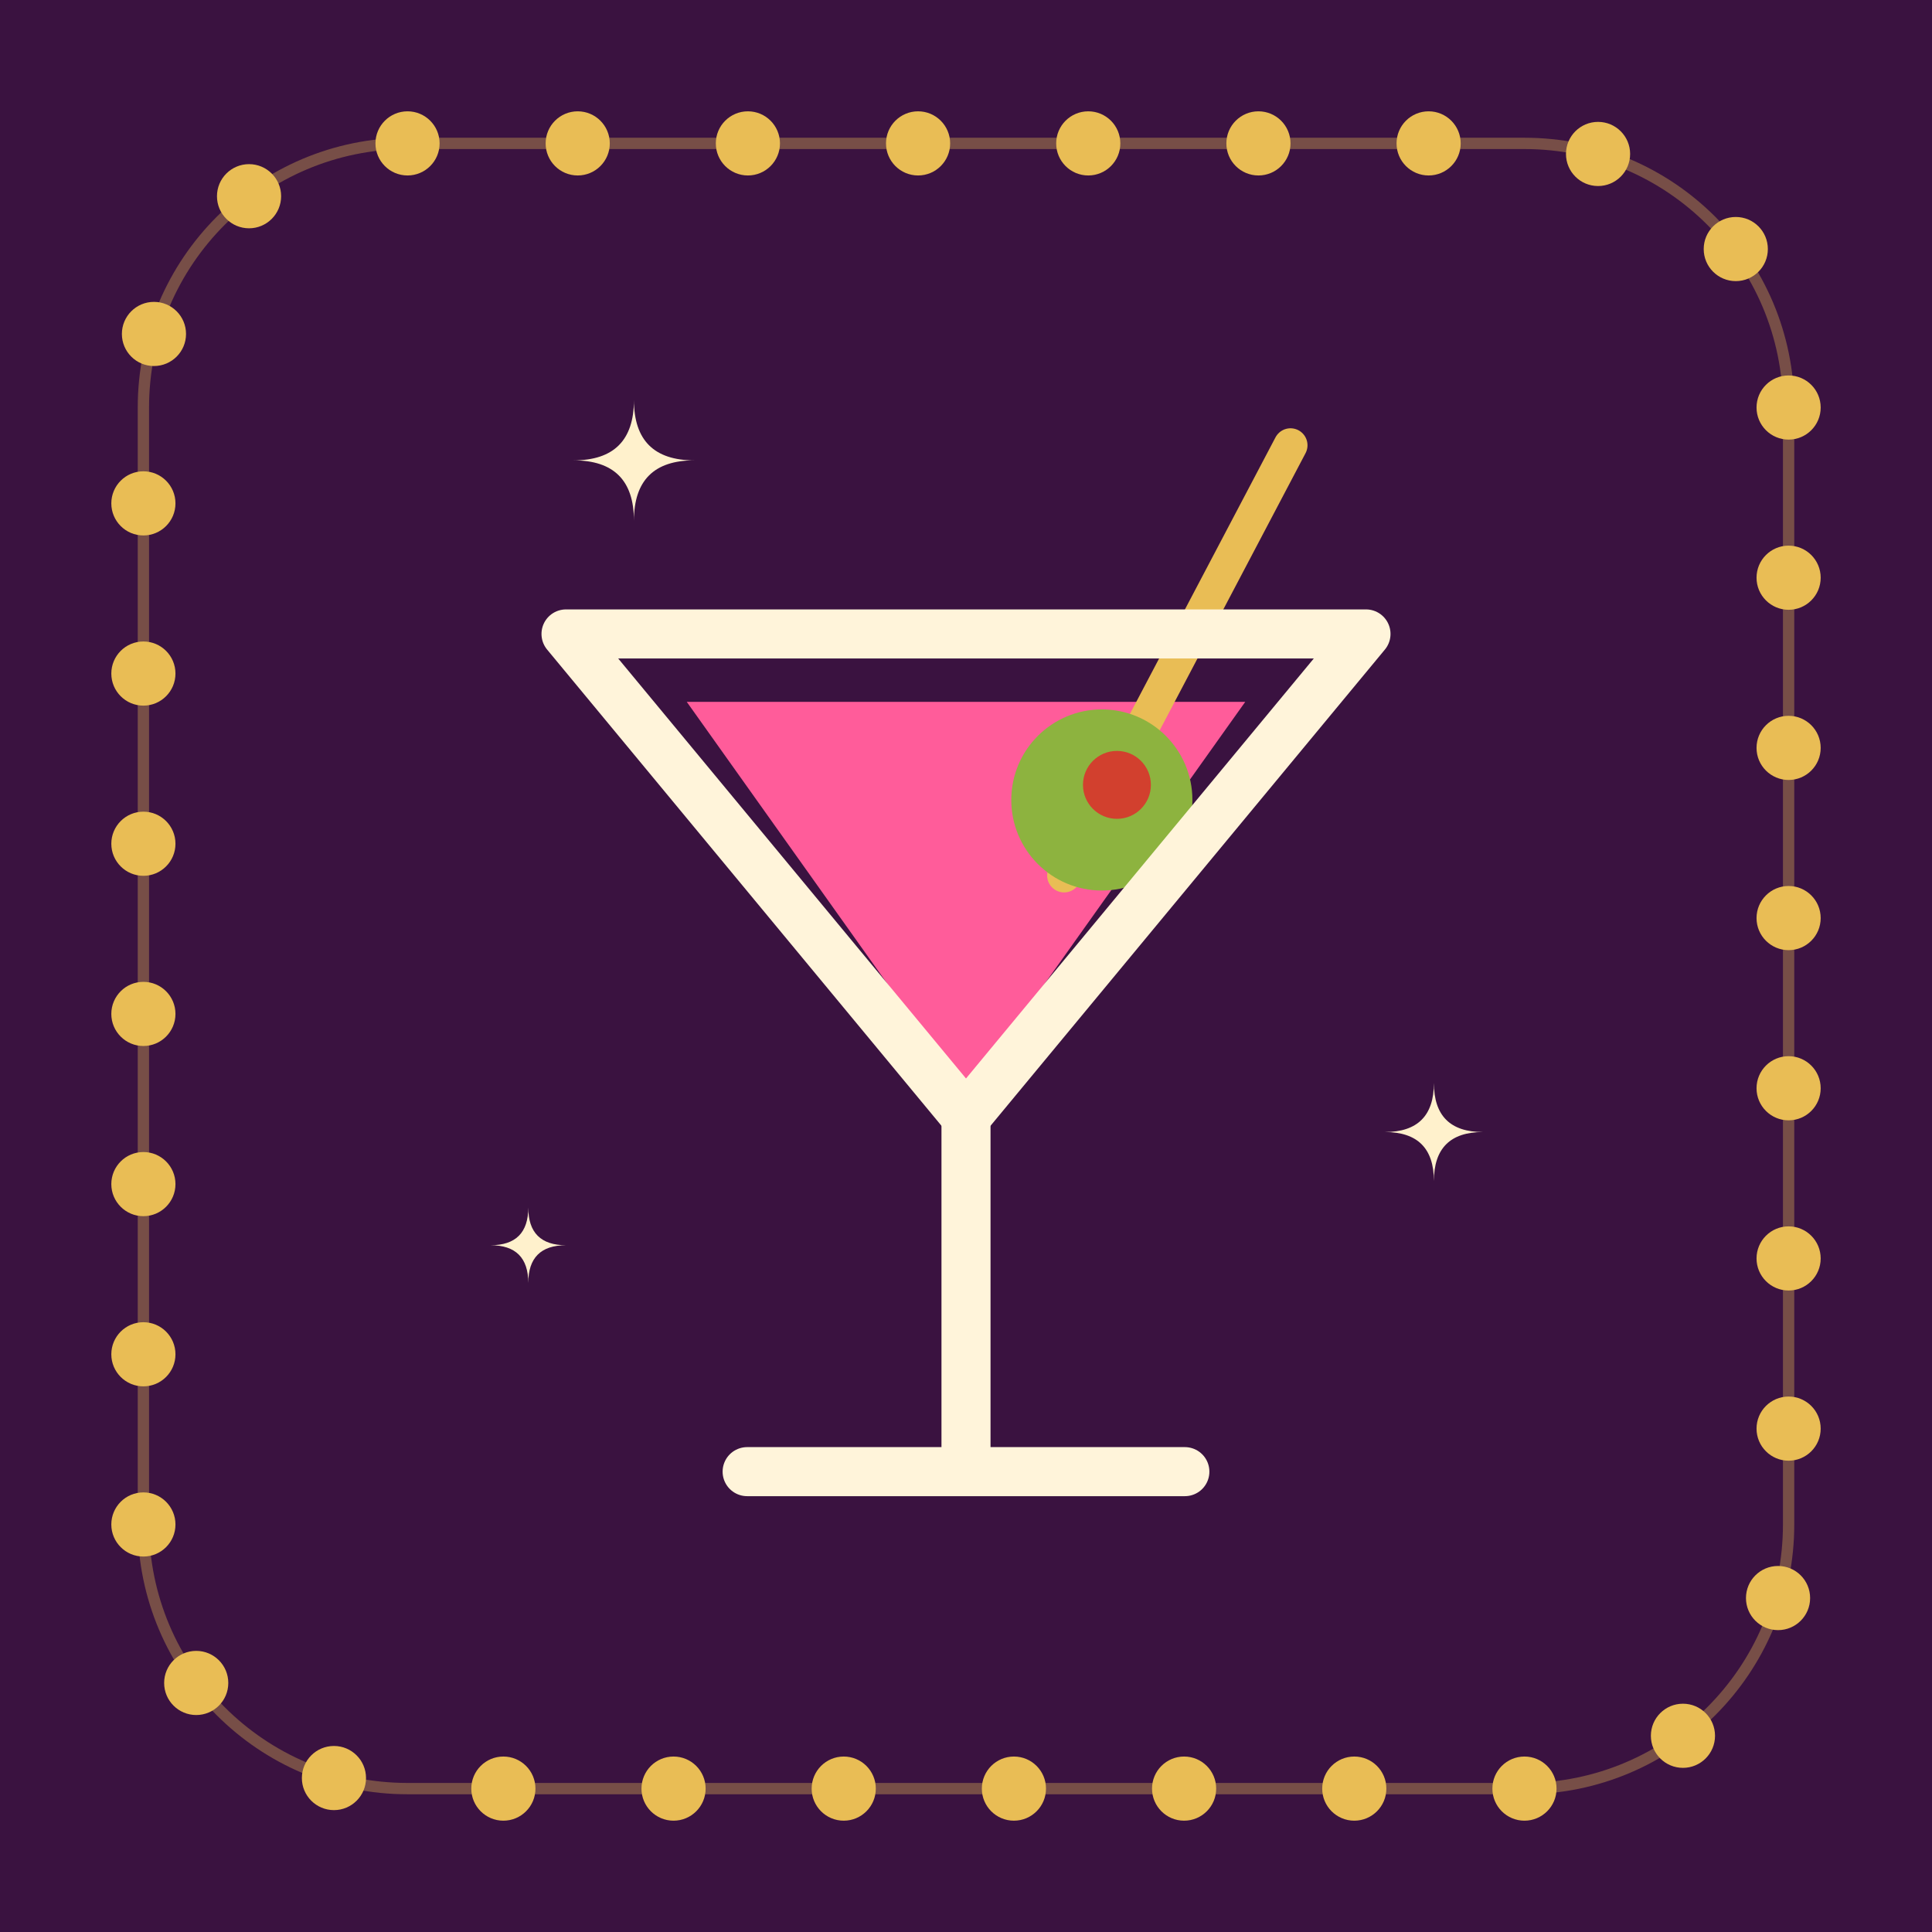
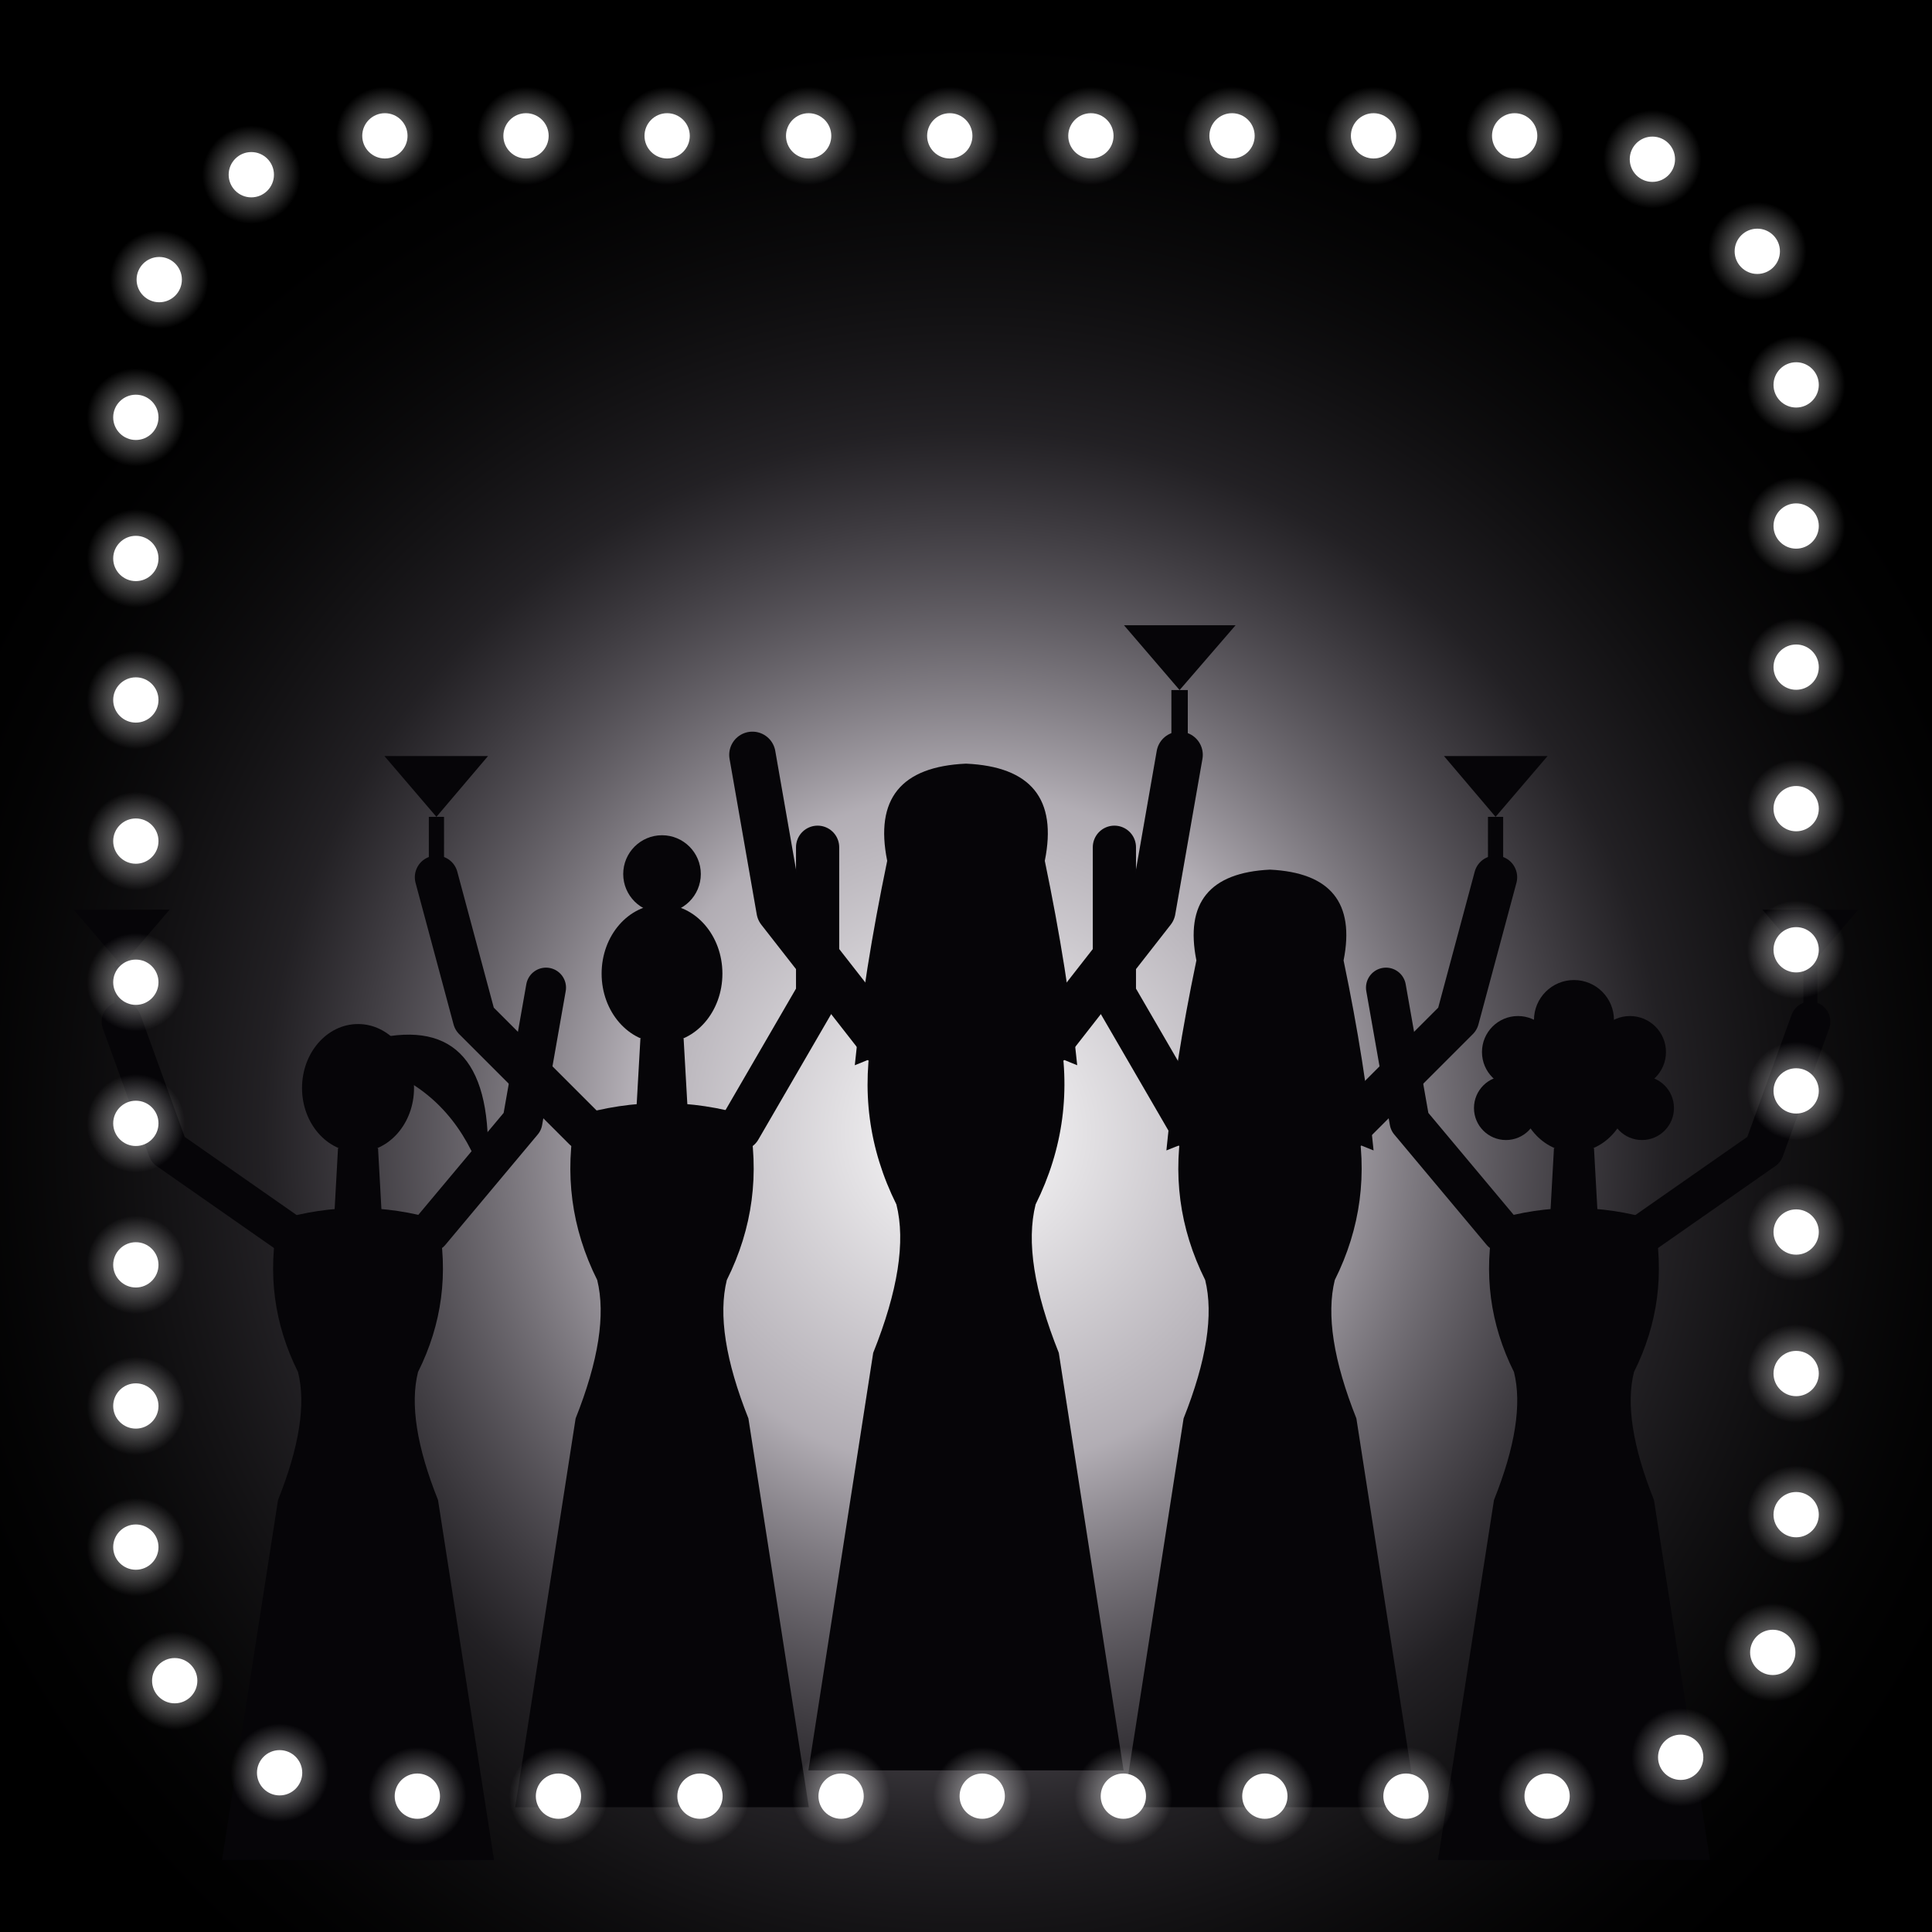
<svg xmlns="http://www.w3.org/2000/svg" viewBox="0 0 512 512">
-   <rect width="512" height="512" fill="#3A1240" />
-   <rect x="38" y="38" width="436" height="436" rx="70" fill="none" stroke="#E9BD55" stroke-opacity=".35" stroke-width="3" />
-   <circle cx="108.0" cy="38.0" r="8.5" fill="#E9BD55" />
-   <circle cx="153.1" cy="38.0" r="8.5" fill="#E9BD55" />
-   <circle cx="198.2" cy="38.0" r="8.5" fill="#E9BD55" />
-   <circle cx="243.3" cy="38.0" r="8.5" fill="#E9BD55" />
-   <circle cx="288.4" cy="38.0" r="8.5" fill="#E9BD55" />
-   <circle cx="333.5" cy="38.0" r="8.5" fill="#E9BD55" />
-   <circle cx="378.6" cy="38.0" r="8.5" fill="#E9BD55" />
-   <circle cx="423.5" cy="40.8" r="8.5" fill="#E9BD55" />
-   <circle cx="460.0" cy="66.0" r="8.5" fill="#E9BD55" />
-   <circle cx="474.0" cy="108.0" r="8.5" fill="#E9BD55" />
-   <circle cx="474.0" cy="153.1" r="8.5" fill="#E9BD55" />
-   <circle cx="474.0" cy="198.2" r="8.5" fill="#E9BD55" />
-   <circle cx="474.0" cy="243.3" r="8.5" fill="#E9BD55" />
-   <circle cx="474.0" cy="288.4" r="8.5" fill="#E9BD55" />
-   <circle cx="474.0" cy="333.5" r="8.5" fill="#E9BD55" />
-   <circle cx="474.0" cy="378.6" r="8.5" fill="#E9BD55" />
-   <circle cx="471.2" cy="423.5" r="8.5" fill="#E9BD55" />
-   <circle cx="446.0" cy="460.0" r="8.5" fill="#E9BD55" />
-   <circle cx="404.0" cy="474.0" r="8.5" fill="#E9BD55" />
-   <circle cx="358.9" cy="474.0" r="8.5" fill="#E9BD55" />
-   <circle cx="313.8" cy="474.0" r="8.5" fill="#E9BD55" />
-   <circle cx="268.7" cy="474.0" r="8.5" fill="#E9BD55" />
-   <circle cx="223.6" cy="474.0" r="8.5" fill="#E9BD55" />
-   <circle cx="178.5" cy="474.0" r="8.5" fill="#E9BD55" />
-   <circle cx="133.4" cy="474.0" r="8.5" fill="#E9BD55" />
-   <circle cx="88.5" cy="471.2" r="8.5" fill="#E9BD55" />
-   <circle cx="52.0" cy="446.0" r="8.5" fill="#E9BD55" />
-   <circle cx="38.0" cy="404.0" r="8.5" fill="#E9BD55" />
-   <circle cx="38.0" cy="358.9" r="8.5" fill="#E9BD55" />
-   <circle cx="38.0" cy="313.8" r="8.5" fill="#E9BD55" />
-   <circle cx="38.0" cy="268.7" r="8.5" fill="#E9BD55" />
-   <circle cx="38.0" cy="223.6" r="8.5" fill="#E9BD55" />
-   <circle cx="38.0" cy="178.5" r="8.5" fill="#E9BD55" />
-   <circle cx="38.0" cy="133.4" r="8.5" fill="#E9BD55" />
-   <circle cx="40.8" cy="88.5" r="8.5" fill="#E9BD55" />
-   <circle cx="66.0" cy="52.0" r="8.5" fill="#E9BD55" />
-   <polygon points="182,186 330,186 256,290" fill="#FF5C9A" />
-   <line x1="342" y1="118" x2="282" y2="232" stroke="#E9BD55" stroke-width="9" stroke-linecap="round" />
-   <circle cx="292" cy="212" r="24" fill="#8DB33F" />
-   <circle cx="296" cy="208" r="9" fill="#D2402E" />
-   <polygon points="150,168 362,168 256,296" fill="none" stroke="#FFF4DA" stroke-width="13" stroke-linejoin="round" />
-   <line x1="256" y1="296" x2="256" y2="384" stroke="#FFF4DA" stroke-width="13" stroke-linecap="round" />
-   <line x1="198" y1="390" x2="314" y2="390" stroke="#FFF4DA" stroke-width="13" stroke-linecap="round" />
-   <path d="M168 106 Q168 122 184 122 Q168 122 168 138 Q168 122 152 122 Q168 122 168 106Z" fill="#FFF1CC" />
-   <path d="M380 287 Q380 300 393 300 Q380 300 380 313 Q380 300 367 300 Q380 300 380 287Z" fill="#FFF1CC" />
-   <path d="M140 320 Q140 330 150 330 Q140 330 140 340 Q140 330 130 330 Q140 330 140 320Z" fill="#FFF1CC" />
+   <defs>
+     <radialGradient id="spot" cx="256" cy="300" r="300" gradientUnits="userSpaceOnUse">
+       <stop offset="0" stop-color="#FFFFFF" />
+       <stop offset=".3" stop-color="#EDE7F0" stop-opacity=".75" />
+       <stop offset=".62" stop-color="#9C93A3" stop-opacity=".22" />
+       <stop offset="1" stop-color="#000" stop-opacity="0" />
+     </radialGradient>
+     <radialGradient id="bglow">
+       <stop offset="0" stop-color="#FFFFFF" stop-opacity=".6" />
+       <stop offset="1" stop-color="#FFFFFF" stop-opacity="0" />
+     </radialGradient>
+   </defs>
+   <rect width="512" height="512" fill="#000" />
+   <rect width="512" height="512" fill="url(#spot)" />
+   <g transform="translate(256 512) scale(1.06) translate(-256 -548)">
+     <path d="M84.0,370.0 Q80.0,390.0 89.0,408.0 Q92.0,420.0 84.0,440.0 L70.0,530.0 L138.0,530.0 L124.0,440.0 Q116.0,420.0 119.0,408.0 Q128.0,390.0 124.0,370.0 Q104.0,364.0 84.0,370.0 Z" fill="#060508" />
+     <path d="M99.0,352.0 L109.0,352.0 L110.0,370.0 L98.0,370.0 Z" fill="#060508" />
+     <path d="M112.0,324.0 Q140.0,320.0 136.0,362.0 Q130.0,342.0 114.0,334.0 Z" fill="#060508" />
+     <ellipse cx="104.0" cy="337.0" rx="14.0" ry="16.0" fill="#060508" />
+     <polyline points="86.0,373.0 56.5,352.4 44.9,320.4" fill="none" stroke="#060508" stroke-width="10.0" stroke-linecap="round" stroke-linejoin="round" />
+     <polygon points="32.9,292.4 56.9,292.4 44.9,306.4" fill="#060508" />
+     <polyline points="44.9,306.4 44.9,317.4" stroke="#060508" stroke-width="3.5" />
+     <polyline points="122.0,373.0 145.1,345.4 151.0,311.9" fill="none" stroke="#060508" stroke-width="10.0" stroke-linecap="round" stroke-linejoin="round" />
+     <path d="M388.0,370.0 Q384.0,390.0 393.0,408.0 Q396.0,420.0 388.0,440.0 L374.0,530.0 L442.0,530.0 L428.0,440.0 Q420.0,420.0 423.0,408.0 Q432.0,390.0 428.0,370.0 Q408.0,364.0 388.0,370.0 Z" fill="#060508" />
+     <path d="M403.0,352.0 L413.0,352.0 L414.0,370.0 L402.0,370.0 Z" fill="#060508" />
+     <circle cx="394.0" cy="328.0" r="9.0" fill="#060508" />
+     <circle cx="422.0" cy="328.0" r="9.0" fill="#060508" />
+     <circle cx="408.0" cy="320.0" r="10.0" fill="#060508" />
+     <circle cx="391.0" cy="342.0" r="8.0" fill="#060508" />
+     <circle cx="425.0" cy="342.0" r="8.0" fill="#060508" />
+     <ellipse cx="408.0" cy="337.0" rx="14.0" ry="16.0" fill="#060508" />
+     <polyline points="390.0,373.0 366.9,345.4 361.0,311.9" fill="none" stroke="#060508" stroke-width="10.0" stroke-linecap="round" stroke-linejoin="round" />
+     <polyline points="426.0,373.0 455.5,352.4 467.1,320.4" fill="none" stroke="#060508" stroke-width="10.0" stroke-linecap="round" stroke-linejoin="round" />
+     <polygon points="455.1,292.4 479.1,292.4 467.1,306.4" fill="#060508" />
+     <polyline points="467.1,306.4 467.1,317.4" stroke="#060508" stroke-width="3.5" />
+     <path d="M158.4,344.0 Q154.1,365.6 163.8,385.0 Q167.0,398.0 158.4,419.6 L143.3,516.8 L216.7,516.8 L201.6,419.6 Q193.0,398.0 196.2,385.0 Q205.9,365.6 201.6,344.0 Q180.0,337.5 158.4,344.0 Z" fill="#060508" />
+     <path d="M174.6,324.6 L185.4,324.6 L186.5,344.0 L173.5,344.0 Z" fill="#060508" />
+     <circle cx="180.0" cy="283.5" r="9.7" fill="#060508" />
+     <ellipse cx="180.0" cy="308.4" rx="15.1" ry="17.3" fill="#060508" />
+     <polyline points="160.6,347.2 133.1,319.7 123.6,284.3" fill="none" stroke="#060508" stroke-width="10.8" stroke-linecap="round" stroke-linejoin="round" />
+     <polygon points="110.6,254.0 136.5,254.0 123.6,269.2" fill="#060508" />
+     <polyline points="123.6,269.2 123.6,281.0" stroke="#060508" stroke-width="3.8" />
+     <polyline points="199.4,347.2 218.9,313.6 218.9,276.8" fill="none" stroke="#060508" stroke-width="10.8" stroke-linecap="round" stroke-linejoin="round" />
+     <path d="M310.4,344.0 Q306.1,365.6 315.8,385.0 Q319.0,398.0 310.4,419.6 L295.3,516.8 L368.7,516.8 L353.6,419.6 Q345.0,398.0 348.2,385.0 Q357.9,365.6 353.6,344.0 Q332.0,337.5 310.4,344.0 Z" fill="#060508" />
+     <path d="M326.6,324.6 L337.4,324.6 L338.5,344.0 L325.5,344.0 Z" fill="#060508" />
+     <path d="M313.6,305.1 Q309.3,283.5 332.0,282.4 Q354.7,283.5 350.4,305.1 Q355.8,331.0 357.9,352.6 L347.1,348.3 L316.9,348.3 L306.1,352.6 Q308.2,331.0 313.6,305.1 Z" fill="#060508" />
+     <ellipse cx="332.0" cy="308.4" rx="15.1" ry="17.3" fill="#060508" />
+     <polyline points="312.6,347.2 293.1,313.6 293.1,276.8" fill="none" stroke="#060508" stroke-width="10.8" stroke-linecap="round" stroke-linejoin="round" />
+     <polyline points="351.4,347.2 378.9,319.7 388.4,284.3" fill="none" stroke="#060508" stroke-width="10.8" stroke-linecap="round" stroke-linejoin="round" />
+     <polygon points="375.5,254.0 401.4,254.0 388.4,269.2" fill="#060508" />
+     <polyline points="388.4,269.2 388.4,281.0" stroke="#060508" stroke-width="3.8" />
+     <path d="M232.8,322.0 Q228.2,345.2 238.6,366.1 Q242.1,380.0 232.8,403.2 L216.6,507.6 L295.4,507.6 L279.2,403.2 Q269.9,380.0 273.4,366.1 Q283.8,345.2 279.2,322.0 Q256.0,315.0 232.8,322.0 Z" fill="#060508" />
+     <path d="M250.2,301.1 L261.8,301.1 L263.0,322.0 L249.0,322.0 Z" fill="#060508" />
+     <path d="M236.3,280.2 Q231.6,257.0 256.0,255.9 Q280.4,257.0 275.7,280.2 Q281.5,308.1 283.8,331.3 L272.2,326.6 L239.8,326.6 L228.2,331.3 Q230.5,308.1 236.3,280.2 Z" fill="#060508" />
+     <ellipse cx="256.0" cy="283.7" rx="16.2" ry="18.6" fill="#060508" />
+     <polyline points="235.1,325.5 209.4,292.6 202.6,253.7" fill="none" stroke="#060508" stroke-width="11.6" stroke-linecap="round" stroke-linejoin="round" />
+     <polyline points="276.9,325.5 302.6,292.6 309.4,253.7" fill="none" stroke="#060508" stroke-width="11.6" stroke-linecap="round" stroke-linejoin="round" />
+     <polygon points="295.5,221.3 323.4,221.3 309.4,237.5" fill="#060508" />
+     <polyline points="309.4,237.5 309.4,250.3" stroke="#060508" stroke-width="4.1" />
+   </g>
+   <circle cx="102.0" cy="36.0" r="13" fill="url(#bglow)" />
+   <circle cx="102.0" cy="36.0" r="6" fill="#FFFFFF" />
+   <circle cx="139.4" cy="36.0" r="13" fill="url(#bglow)" />
+   <circle cx="139.4" cy="36.0" r="6" fill="#FFFFFF" />
+   <circle cx="176.8" cy="36.0" r="13" fill="url(#bglow)" />
+   <circle cx="176.8" cy="36.0" r="6" fill="#FFFFFF" />
+   <circle cx="214.3" cy="36.0" r="13" fill="url(#bglow)" />
+   <circle cx="214.3" cy="36.0" r="6" fill="#FFFFFF" />
+   <circle cx="251.7" cy="36.0" r="13" fill="url(#bglow)" />
+   <circle cx="251.7" cy="36.0" r="6" fill="#FFFFFF" />
+   <circle cx="289.1" cy="36.0" r="13" fill="url(#bglow)" />
+   <circle cx="289.1" cy="36.0" r="6" fill="#FFFFFF" />
+   <circle cx="326.5" cy="36.0" r="13" fill="url(#bglow)" />
+   <circle cx="326.5" cy="36.0" r="6" fill="#FFFFFF" />
+   <circle cx="364.0" cy="36.0" r="13" fill="url(#bglow)" />
+   <circle cx="364.0" cy="36.0" r="6" fill="#FFFFFF" />
+   <circle cx="401.4" cy="36.0" r="13" fill="url(#bglow)" />
+   <circle cx="401.4" cy="36.0" r="6" fill="#FFFFFF" />
+   <circle cx="437.9" cy="42.2" r="13" fill="url(#bglow)" />
+   <circle cx="437.9" cy="42.2" r="6" fill="#FFFFFF" />
+   <circle cx="465.7" cy="66.6" r="13" fill="url(#bglow)" />
+   <circle cx="465.7" cy="66.6" r="6" fill="#FFFFFF" />
+   <circle cx="476.0" cy="102.0" r="13" fill="url(#bglow)" />
+   <circle cx="476.0" cy="102.0" r="6" fill="#FFFFFF" />
+   <circle cx="476.0" cy="139.4" r="13" fill="url(#bglow)" />
+   <circle cx="476.0" cy="139.4" r="6" fill="#FFFFFF" />
+   <circle cx="476.0" cy="176.8" r="13" fill="url(#bglow)" />
+   <circle cx="476.0" cy="176.8" r="6" fill="#FFFFFF" />
+   <circle cx="476.0" cy="214.3" r="13" fill="url(#bglow)" />
+   <circle cx="476.0" cy="214.3" r="6" fill="#FFFFFF" />
+   <circle cx="476.0" cy="251.7" r="13" fill="url(#bglow)" />
+   <circle cx="476.0" cy="251.7" r="6" fill="#FFFFFF" />
+   <circle cx="476.0" cy="289.1" r="13" fill="url(#bglow)" />
+   <circle cx="476.0" cy="289.1" r="6" fill="#FFFFFF" />
+   <circle cx="476.0" cy="326.5" r="13" fill="url(#bglow)" />
+   <circle cx="476.0" cy="326.5" r="6" fill="#FFFFFF" />
+   <circle cx="476.0" cy="364.0" r="13" fill="url(#bglow)" />
+   <circle cx="476.0" cy="364.0" r="6" fill="#FFFFFF" />
+   <circle cx="476.0" cy="401.4" r="13" fill="url(#bglow)" />
+   <circle cx="476.0" cy="401.4" r="6" fill="#FFFFFF" />
+   <circle cx="469.8" cy="437.9" r="13" fill="url(#bglow)" />
+   <circle cx="469.8" cy="437.9" r="6" fill="#FFFFFF" />
+   <circle cx="445.4" cy="465.7" r="13" fill="url(#bglow)" />
+   <circle cx="445.4" cy="465.7" r="6" fill="#FFFFFF" />
+   <circle cx="410.0" cy="476.0" r="13" fill="url(#bglow)" />
+   <circle cx="410.0" cy="476.0" r="6" fill="#FFFFFF" />
+   <circle cx="372.6" cy="476.0" r="13" fill="url(#bglow)" />
+   <circle cx="372.6" cy="476.0" r="6" fill="#FFFFFF" />
+   <circle cx="335.2" cy="476.0" r="13" fill="url(#bglow)" />
+   <circle cx="335.2" cy="476.0" r="6" fill="#FFFFFF" />
+   <circle cx="297.7" cy="476.0" r="13" fill="url(#bglow)" />
+   <circle cx="297.7" cy="476.0" r="6" fill="#FFFFFF" />
+   <circle cx="260.3" cy="476.0" r="13" fill="url(#bglow)" />
+   <circle cx="260.3" cy="476.0" r="6" fill="#FFFFFF" />
+   <circle cx="222.9" cy="476.0" r="13" fill="url(#bglow)" />
+   <circle cx="222.9" cy="476.0" r="6" fill="#FFFFFF" />
+   <circle cx="185.5" cy="476.0" r="13" fill="url(#bglow)" />
+   <circle cx="185.5" cy="476.0" r="6" fill="#FFFFFF" />
+   <circle cx="148.0" cy="476.0" r="13" fill="url(#bglow)" />
+   <circle cx="148.0" cy="476.0" r="6" fill="#FFFFFF" />
+   <circle cx="110.6" cy="476.0" r="13" fill="url(#bglow)" />
+   <circle cx="110.6" cy="476.0" r="6" fill="#FFFFFF" />
+   <circle cx="74.1" cy="469.8" r="13" fill="url(#bglow)" />
+   <circle cx="74.1" cy="469.8" r="6" fill="#FFFFFF" />
+   <circle cx="46.3" cy="445.4" r="13" fill="url(#bglow)" />
+   <circle cx="46.3" cy="445.4" r="6" fill="#FFFFFF" />
+   <circle cx="36.0" cy="410.0" r="13" fill="url(#bglow)" />
+   <circle cx="36.0" cy="410.0" r="6" fill="#FFFFFF" />
+   <circle cx="36.0" cy="372.6" r="13" fill="url(#bglow)" />
+   <circle cx="36.0" cy="372.6" r="6" fill="#FFFFFF" />
+   <circle cx="36.0" cy="335.2" r="13" fill="url(#bglow)" />
+   <circle cx="36.0" cy="335.2" r="6" fill="#FFFFFF" />
+   <circle cx="36.0" cy="297.7" r="13" fill="url(#bglow)" />
+   <circle cx="36.0" cy="297.7" r="6" fill="#FFFFFF" />
+   <circle cx="36.0" cy="260.3" r="13" fill="url(#bglow)" />
+   <circle cx="36.0" cy="260.3" r="6" fill="#FFFFFF" />
+   <circle cx="36.0" cy="222.9" r="13" fill="url(#bglow)" />
+   <circle cx="36.0" cy="222.9" r="6" fill="#FFFFFF" />
+   <circle cx="36.0" cy="185.5" r="13" fill="url(#bglow)" />
+   <circle cx="36.0" cy="185.5" r="6" fill="#FFFFFF" />
+   <circle cx="36.0" cy="148.0" r="13" fill="url(#bglow)" />
+   <circle cx="36.0" cy="148.0" r="6" fill="#FFFFFF" />
+   <circle cx="36.0" cy="110.6" r="13" fill="url(#bglow)" />
+   <circle cx="36.0" cy="110.6" r="6" fill="#FFFFFF" />
+   <circle cx="42.2" cy="74.1" r="13" fill="url(#bglow)" />
+   <circle cx="42.2" cy="74.1" r="6" fill="#FFFFFF" />
+   <circle cx="66.6" cy="46.3" r="13" fill="url(#bglow)" />
+   <circle cx="66.6" cy="46.3" r="6" fill="#FFFFFF" />
</svg>
